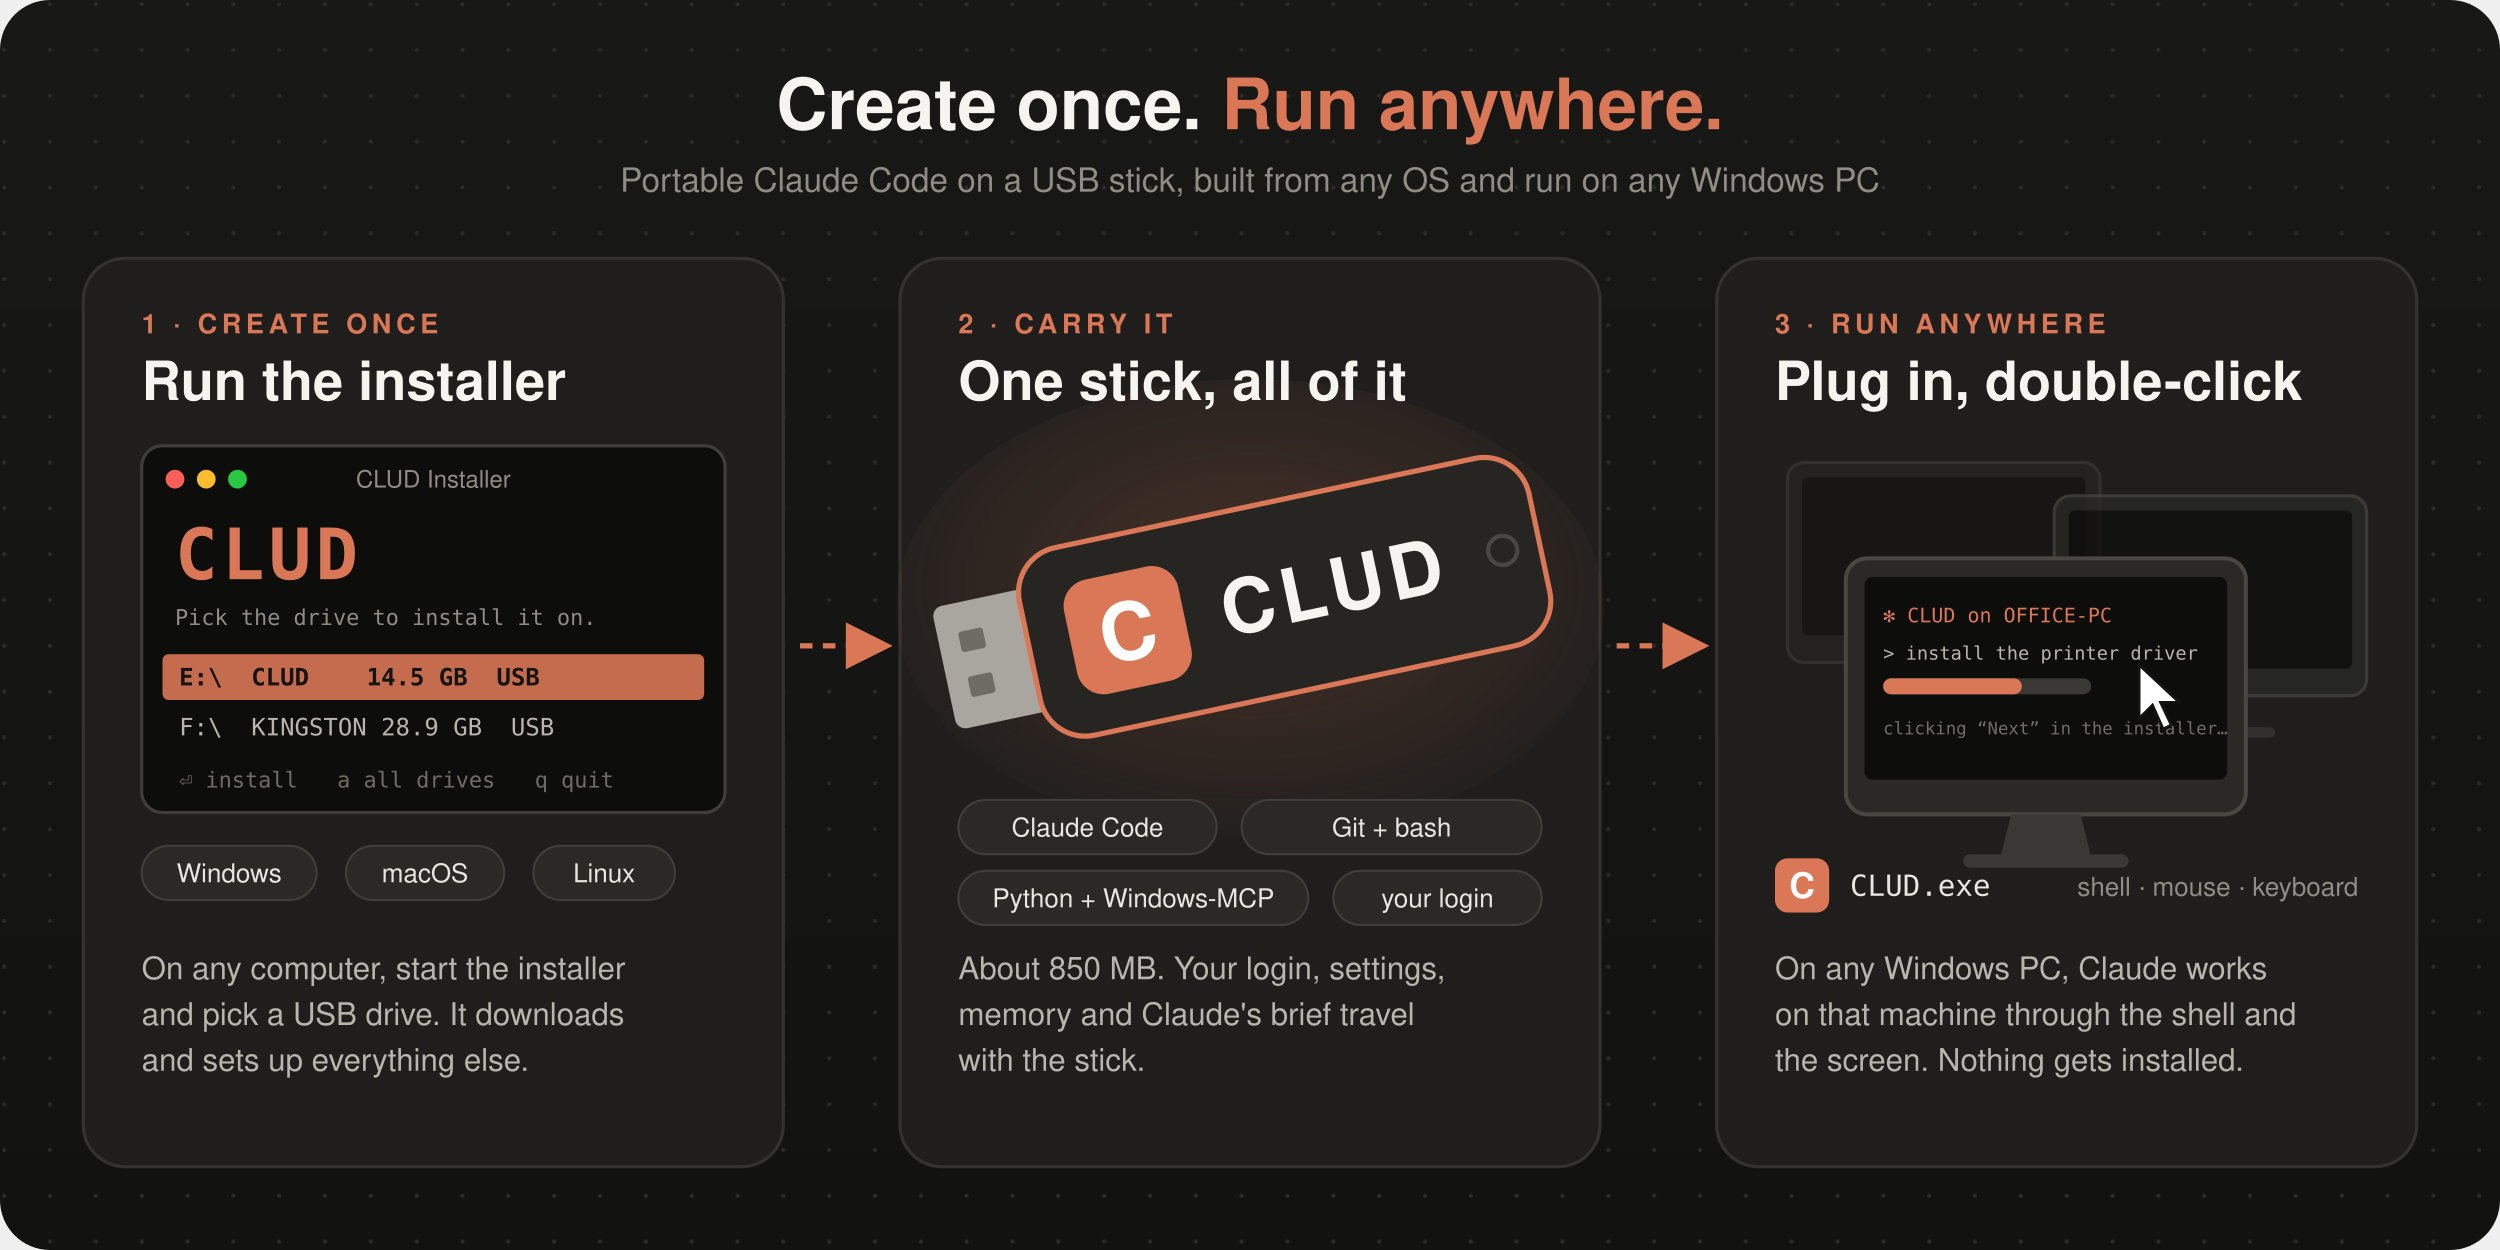
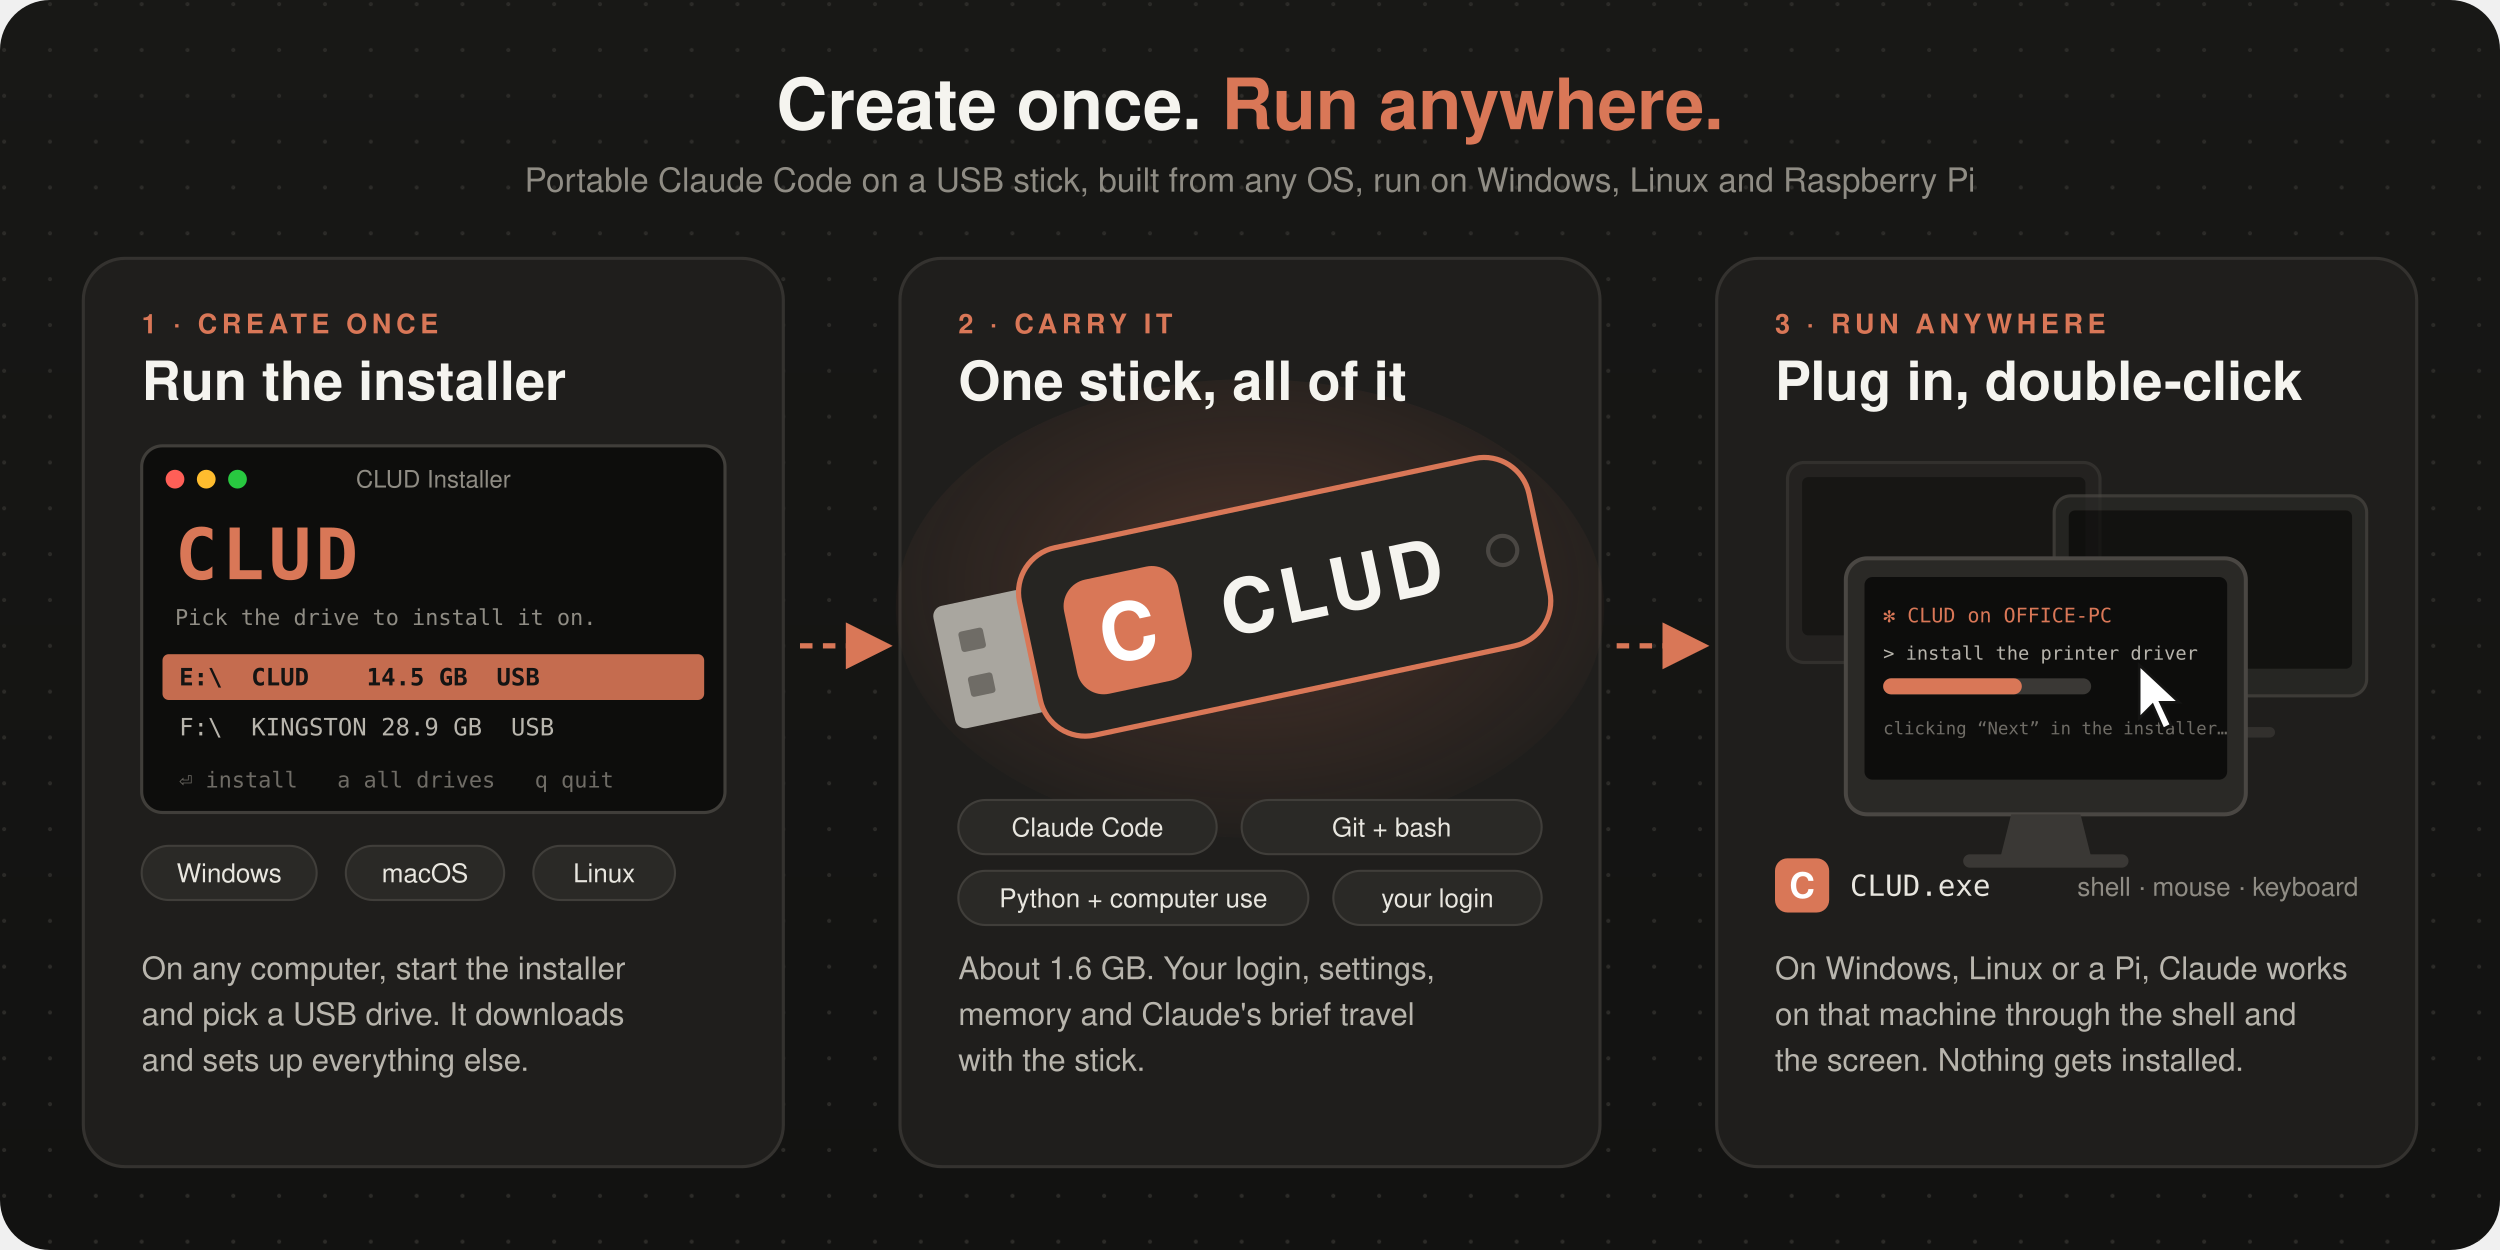
<svg xmlns="http://www.w3.org/2000/svg" viewBox="0 0 1200 600" width="1200" height="600" role="img" aria-labelledby="t d">
  <defs>
    <style>
      .sans { font-family: "Segoe UI", -apple-system, BlinkMacSystemFont, "Helvetica Neue", Helvetica, Arial, sans-serif; }
      .pre { white-space: pre; }
      .mono { font-family: "Cascadia Mono", Consolas, "SF Mono", Menlo, "DejaVu Sans Mono", monospace; }
      .card { fill: #1F1E1C; stroke: #34322F; stroke-width: 1.5; }
      .step { font-size: 13px; font-weight: 700; letter-spacing: 2.2px; fill: #D97757; }
      .head { font-size: 26px; font-weight: 700; fill: #F5F4EF; }
      .cap { font-size: 15px; fill: #B8B5AD; }
      .chip { fill: #2A2926; stroke: #403E3A; stroke-width: 1; }
      .chiptext { font-size: 12.5px; fill: #E8E6DF; }
      .screen { fill: #0D0D0C; stroke: #403E3A; stroke-width: 1.5; }
    </style>
    <radialGradient id="glow" cx="50%" cy="45%" r="60%">
      <stop offset="0" stop-color="#D97757" stop-opacity="0.22" />
      <stop offset="1" stop-color="#D97757" stop-opacity="0" />
    </radialGradient>
    <linearGradient id="bg" x1="0" y1="0" x2="0" y2="1">
      <stop offset="0" stop-color="#181816" />
      <stop offset="1" stop-color="#121211" />
    </linearGradient>
    <pattern id="dots" width="22" height="22" patternUnits="userSpaceOnUse">
      <circle cx="2" cy="2" r="1" fill="#2B2A27" />
    </pattern>
    <marker id="arrow" viewBox="0 0 10 10" refX="8" refY="5" markerWidth="9" markerHeight="9" orient="auto">
      <path d="M0,0 L10,5 L0,10 z" fill="#D97757" />
    </marker>
    <g id="monitor">
      <rect x="0" y="0" width="150" height="96" rx="8" fill="#2A2926" stroke="#4A4743" stroke-width="1.5" />
      <rect x="7" y="7" width="136" height="76" rx="3" fill="#0D0D0C" />
      <path d="M62,96 L58,112 L92,112 L88,96 z" fill="#3A3835" />
      <rect x="44" y="111" width="62" height="5" rx="2.5" fill="#3A3835" />
    </g>
  </defs>
  <rect width="1200" height="600" rx="24" fill="url(#bg)" />
  <rect width="1200" height="600" rx="24" fill="url(#dots)" />
  <text x="600" y="62" text-anchor="middle" class="sans" font-size="34" font-weight="800" fill="#F5F4EF">Create once. <tspan fill="#D97757">Run anywhere.</tspan>
  </text>
-   <text x="600" y="92" text-anchor="middle" class="sans" font-size="16" fill="#8F8C84">Portable Claude Code on a USB stick, built from any OS and run on any Windows PC</text>
+   <text x="600" y="92" text-anchor="middle" class="sans" font-size="16" fill="#8F8C84">Portable Claude Code on a USB stick, built from any OS, run on Windows, Linux and Raspberry Pi</text>
  <rect x="40" y="124" width="336" height="436" rx="20" class="card" />
  <text x="68" y="160" class="sans step">1 · CREATE ONCE</text>
  <text x="68" y="192" class="sans head">Run the installer</text>
  <rect x="68" y="214" width="280" height="176" rx="10" class="screen" />
  <circle cx="84" cy="230" r="4.5" fill="#FF5F57" />
  <circle cx="99" cy="230" r="4.5" fill="#FEBC2E" />
  <circle cx="114" cy="230" r="4.5" fill="#28C840" />
  <text x="208" y="234" text-anchor="middle" class="sans" font-size="11.5" fill="#8F8C84">CLUD Installer</text>
  <text x="84" y="278" class="mono" font-size="34" font-weight="900" fill="#D97757" letter-spacing="2">CLUD</text>
  <text x="84" y="300" class="mono" font-size="10.5" fill="#8F8C84">Pick the drive to install it on.</text>
  <rect x="78" y="314" width="260" height="22" rx="3" fill="#D97757" fill-opacity="0.9" />
  <text x="86" y="329" xml:space="preserve" class="mono pre" font-size="11.5" font-weight="700" fill="#141413">E:\  CLUD    14.5 GB  USB</text>
  <text x="86" y="353" xml:space="preserve" class="mono pre" font-size="11.5" fill="#B8B5AD">F:\  KINGSTON 28.9 GB  USB</text>
  <text x="86" y="378" xml:space="preserve" class="mono pre" font-size="10.5" fill="#6F6C66">⏎ install   a all drives   q quit</text>
  <rect x="68" y="406" width="84" height="26" rx="13" class="chip" />
  <text x="110" y="423.5" text-anchor="middle" class="sans chiptext">Windows</text>
  <rect x="166" y="406" width="76" height="26" rx="13" class="chip" />
  <text x="204" y="423.5" text-anchor="middle" class="sans chiptext">macOS</text>
  <rect x="256" y="406" width="68" height="26" rx="13" class="chip" />
  <text x="290" y="423.5" text-anchor="middle" class="sans chiptext">Linux</text>
  <text x="68" y="470" class="sans cap">On any computer, start the installer</text>
  <text x="68" y="492" class="sans cap">and pick a USB drive. It downloads</text>
  <text x="68" y="514" class="sans cap">and sets up everything else.</text>
  <path d="M384,310 C404,310 404,310 424,310" stroke="#D97757" stroke-width="2.5" fill="none" stroke-dasharray="6 5" marker-end="url(#arrow)" />
  <rect x="432" y="124" width="336" height="436" rx="20" class="card" />
  <ellipse cx="600" cy="292" rx="170" ry="110" fill="url(#glow)" />
  <text x="460" y="160" class="sans step">2 · CARRY IT</text>
  <text x="460" y="192" class="sans head">One stick, all of it</text>
  <g transform="translate(600 290) rotate(-12)">
    <rect x="-150" y="-30" width="46" height="60" rx="5" fill="#A9A69F" />
    <rect x="-140" y="-16" width="12" height="10" rx="1.5" fill="#6F6C66" />
    <rect x="-140" y="6" width="12" height="10" rx="1.5" fill="#6F6C66" />
    <rect x="-108" y="-46" width="250" height="92" rx="22" fill="#262522" stroke="#D97757" stroke-width="2.5" />
    <rect x="-88" y="-28" width="56" height="56" rx="13" fill="#D97757" />
    <text x="-60" y="14" text-anchor="middle" class="sans" font-size="38" font-weight="900" fill="#FFFFFF">C</text>
    <text x="-14" y="13" class="sans" font-size="36" font-weight="800" fill="#F5F4EF" letter-spacing="3">CLUD</text>
    <circle cx="124" cy="0" r="7" fill="none" stroke="#4A4743" stroke-width="2" />
  </g>
  <rect x="460" y="384" width="124" height="26" rx="13" class="chip" />
  <text x="522" y="401.5" text-anchor="middle" class="sans chiptext">Claude Code</text>
  <rect x="596" y="384" width="144" height="26" rx="13" class="chip" />
  <text x="668" y="401.5" text-anchor="middle" class="sans chiptext">Git + bash</text>
  <rect x="460" y="418" width="168" height="26" rx="13" class="chip" />
-   <text x="544" y="435.5" text-anchor="middle" class="sans chiptext">Python + Windows-MCP</text>
+   <text x="544" y="435.5" text-anchor="middle" class="sans chiptext">Python + computer use</text>
  <rect x="640" y="418" width="100" height="26" rx="13" class="chip" stroke="#D97757" />
  <text x="690" y="435.5" text-anchor="middle" class="sans chiptext">your login</text>
-   <text x="460" y="470" class="sans cap">About 850 MB. Your login, settings,</text>
+   <text x="460" y="470" class="sans cap">About 1.6 GB. Your login, settings,</text>
  <text x="460" y="492" class="sans cap">memory and Claude's brief travel</text>
  <text x="460" y="514" class="sans cap">with the stick.</text>
  <path d="M776,310 C796,310 796,310 816,310" stroke="#D97757" stroke-width="2.5" fill="none" stroke-dasharray="6 5" marker-end="url(#arrow)" />
  <rect x="824" y="124" width="336" height="436" rx="20" class="card" />
  <text x="852" y="160" class="sans step">3 · RUN ANYWHERE</text>
  <text x="852" y="192" class="sans head">Plug in, double-click</text>
  <g opacity="0.45">
    <use href="#monitor" x="858" y="222" />
  </g>
  <g opacity="0.7">
    <use href="#monitor" x="986" y="238" />
  </g>
  <g transform="translate(886 268) scale(1.28)">
    <use href="#monitor" />
    <text x="14" y="24" class="mono" font-size="7.5" fill="#D97757">✻ CLUD on OFFICE-PC</text>
    <text x="14" y="38" class="mono" font-size="7" fill="#B8B5AD">&gt; install the printer driver</text>
    <rect x="14" y="45" width="78" height="6" rx="3" fill="#3A3835" />
    <rect x="14" y="45" width="52" height="6" rx="3" fill="#D97757" />
    <text x="14" y="66" class="mono" font-size="6.5" fill="#6F6C66">clicking “Next” in the installer…</text>
    <path d="M110,40 L110,60 L115,55 L119,64 L122,62.5 L118,54 L125,54 z" fill="#FFFFFF" stroke="#141413" stroke-width="1" />
  </g>
  <g transform="translate(852 412)">
    <rect width="26" height="26" rx="6" fill="#D97757" />
    <text x="13" y="19" text-anchor="middle" class="sans" font-size="17" font-weight="900" fill="#FFFFFF">C</text>
    <text x="36" y="18" class="mono" font-size="14" fill="#E8E6DF">CLUD.exe</text>
  </g>
  <text x="1132" y="430" text-anchor="end" class="sans" font-size="12.5" fill="#8F8C84">shell · mouse · keyboard</text>
-   <text x="852" y="470" class="sans cap">On any Windows PC, Claude works</text>
+   <text x="852" y="470" class="sans cap">On Windows, Linux or a Pi, Claude works</text>
  <text x="852" y="492" class="sans cap">on that machine through the shell and</text>
  <text x="852" y="514" class="sans cap">the screen. Nothing gets installed.</text>
</svg>
